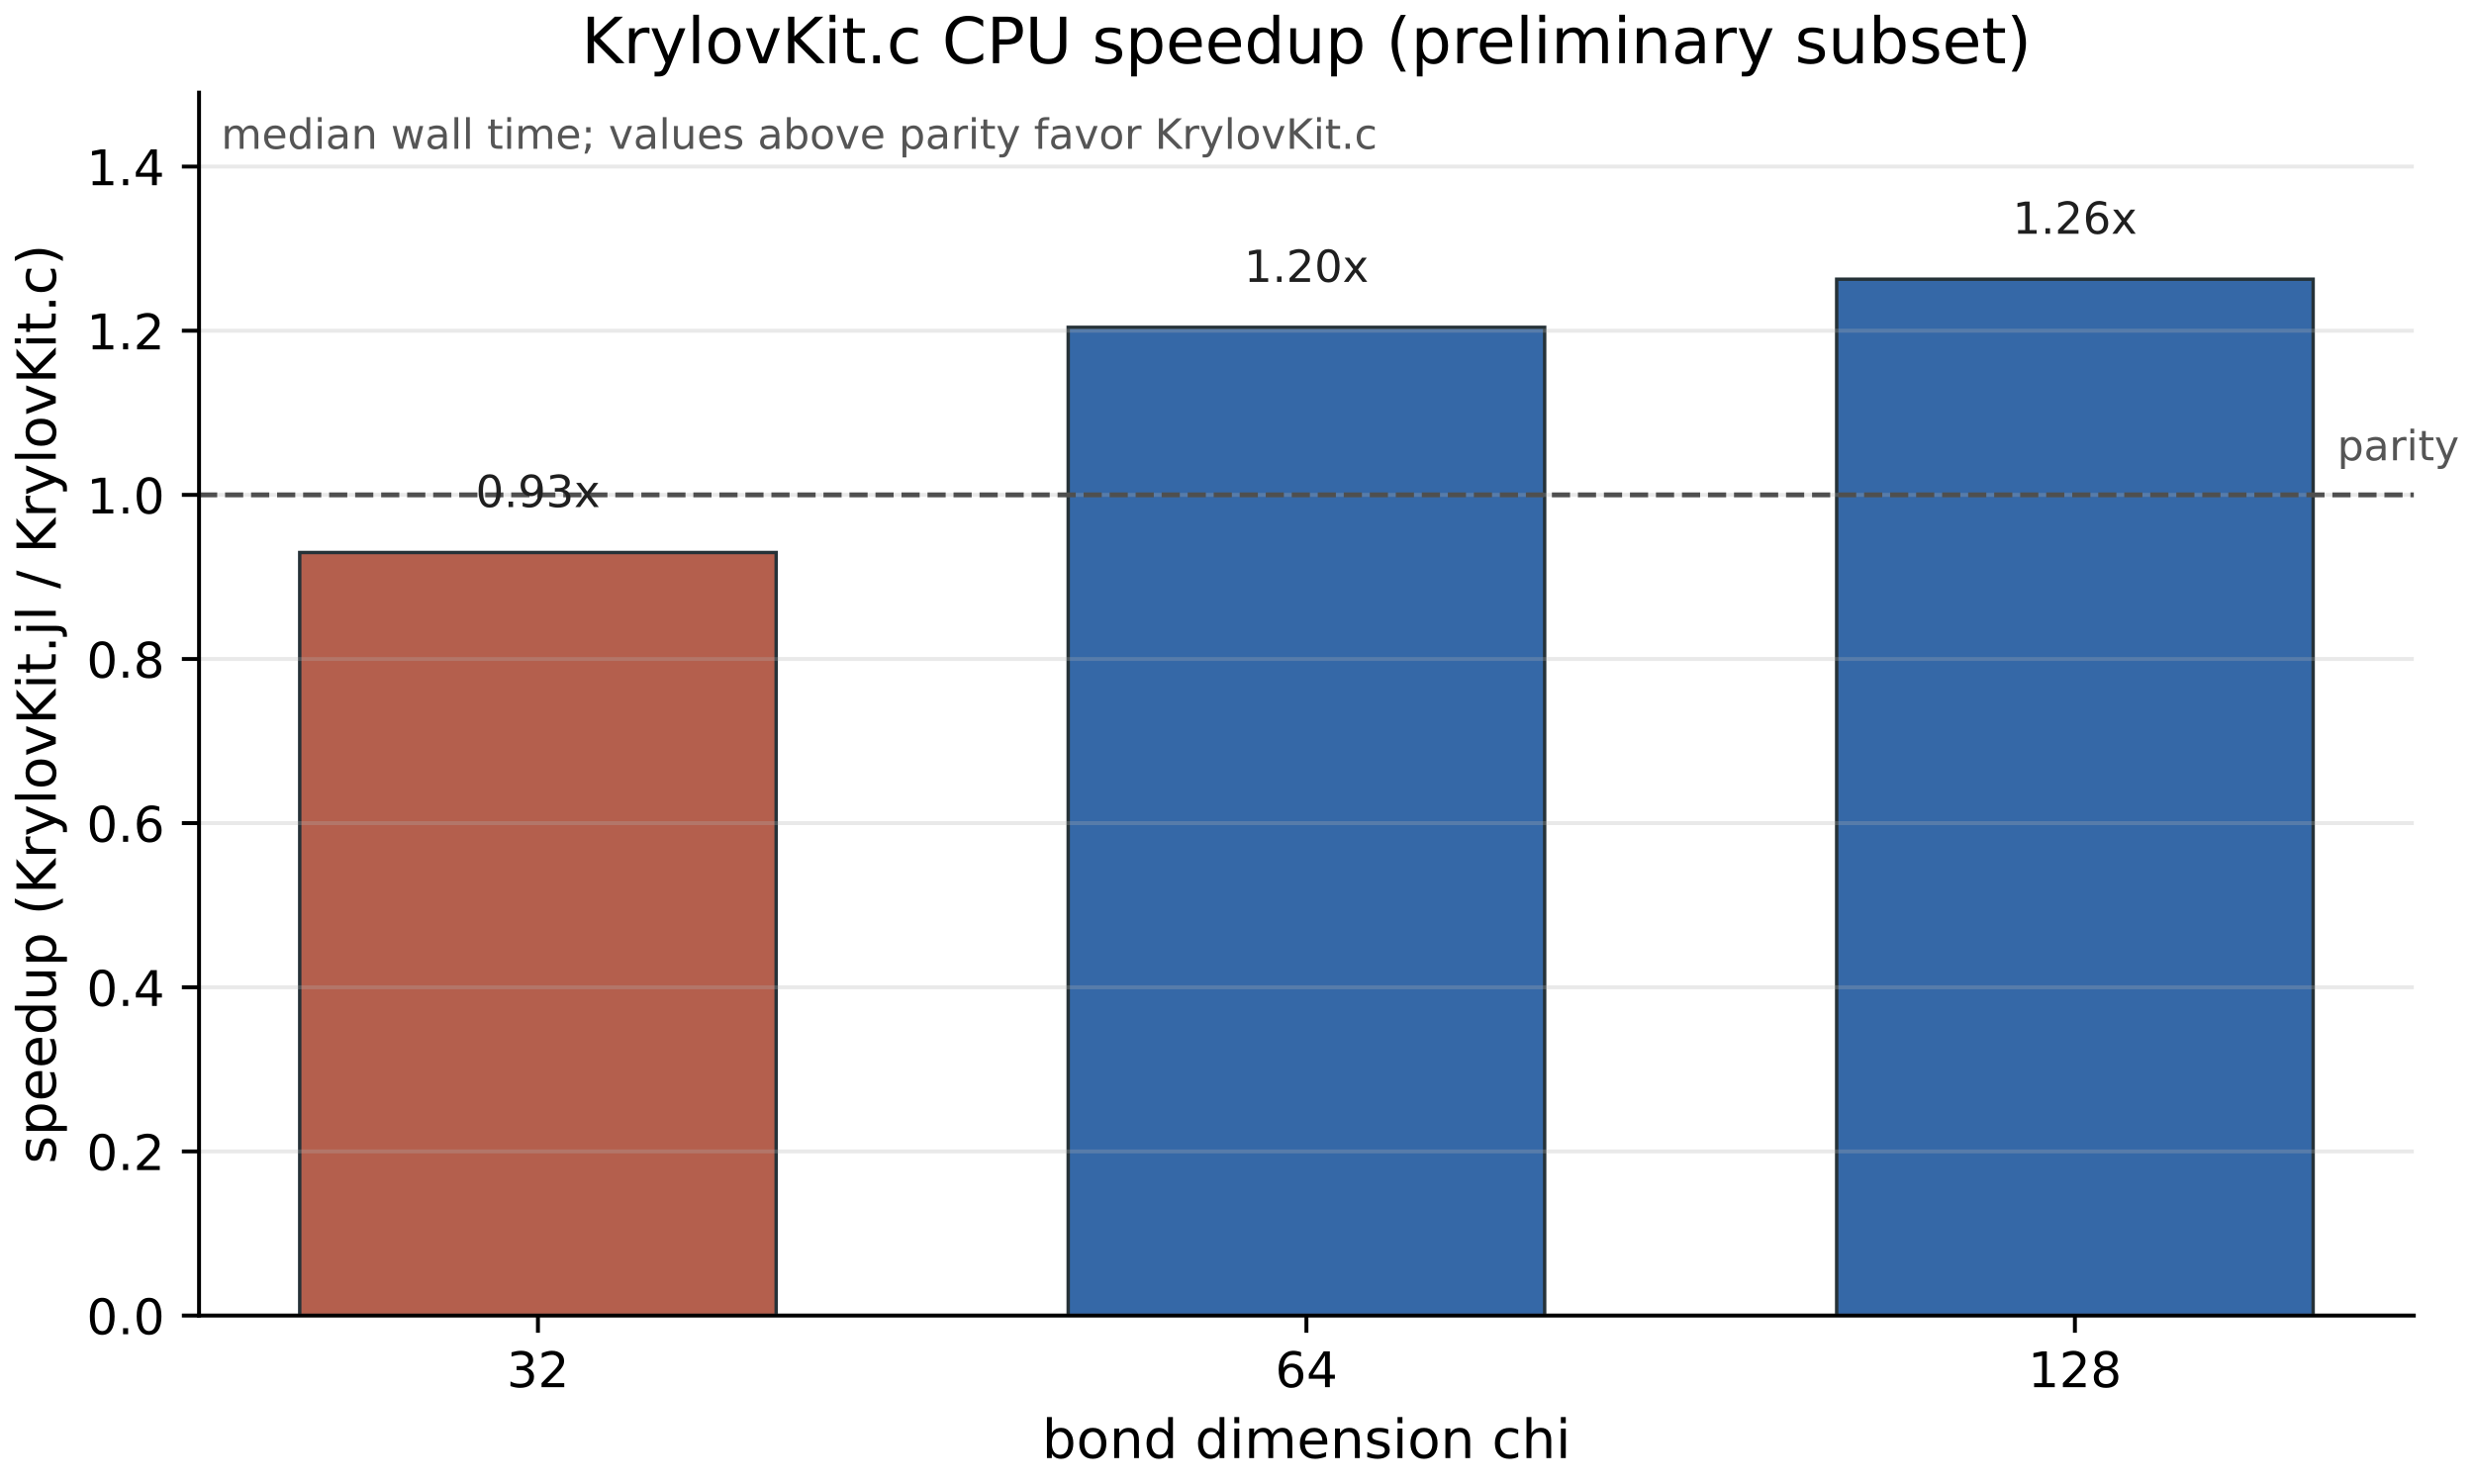
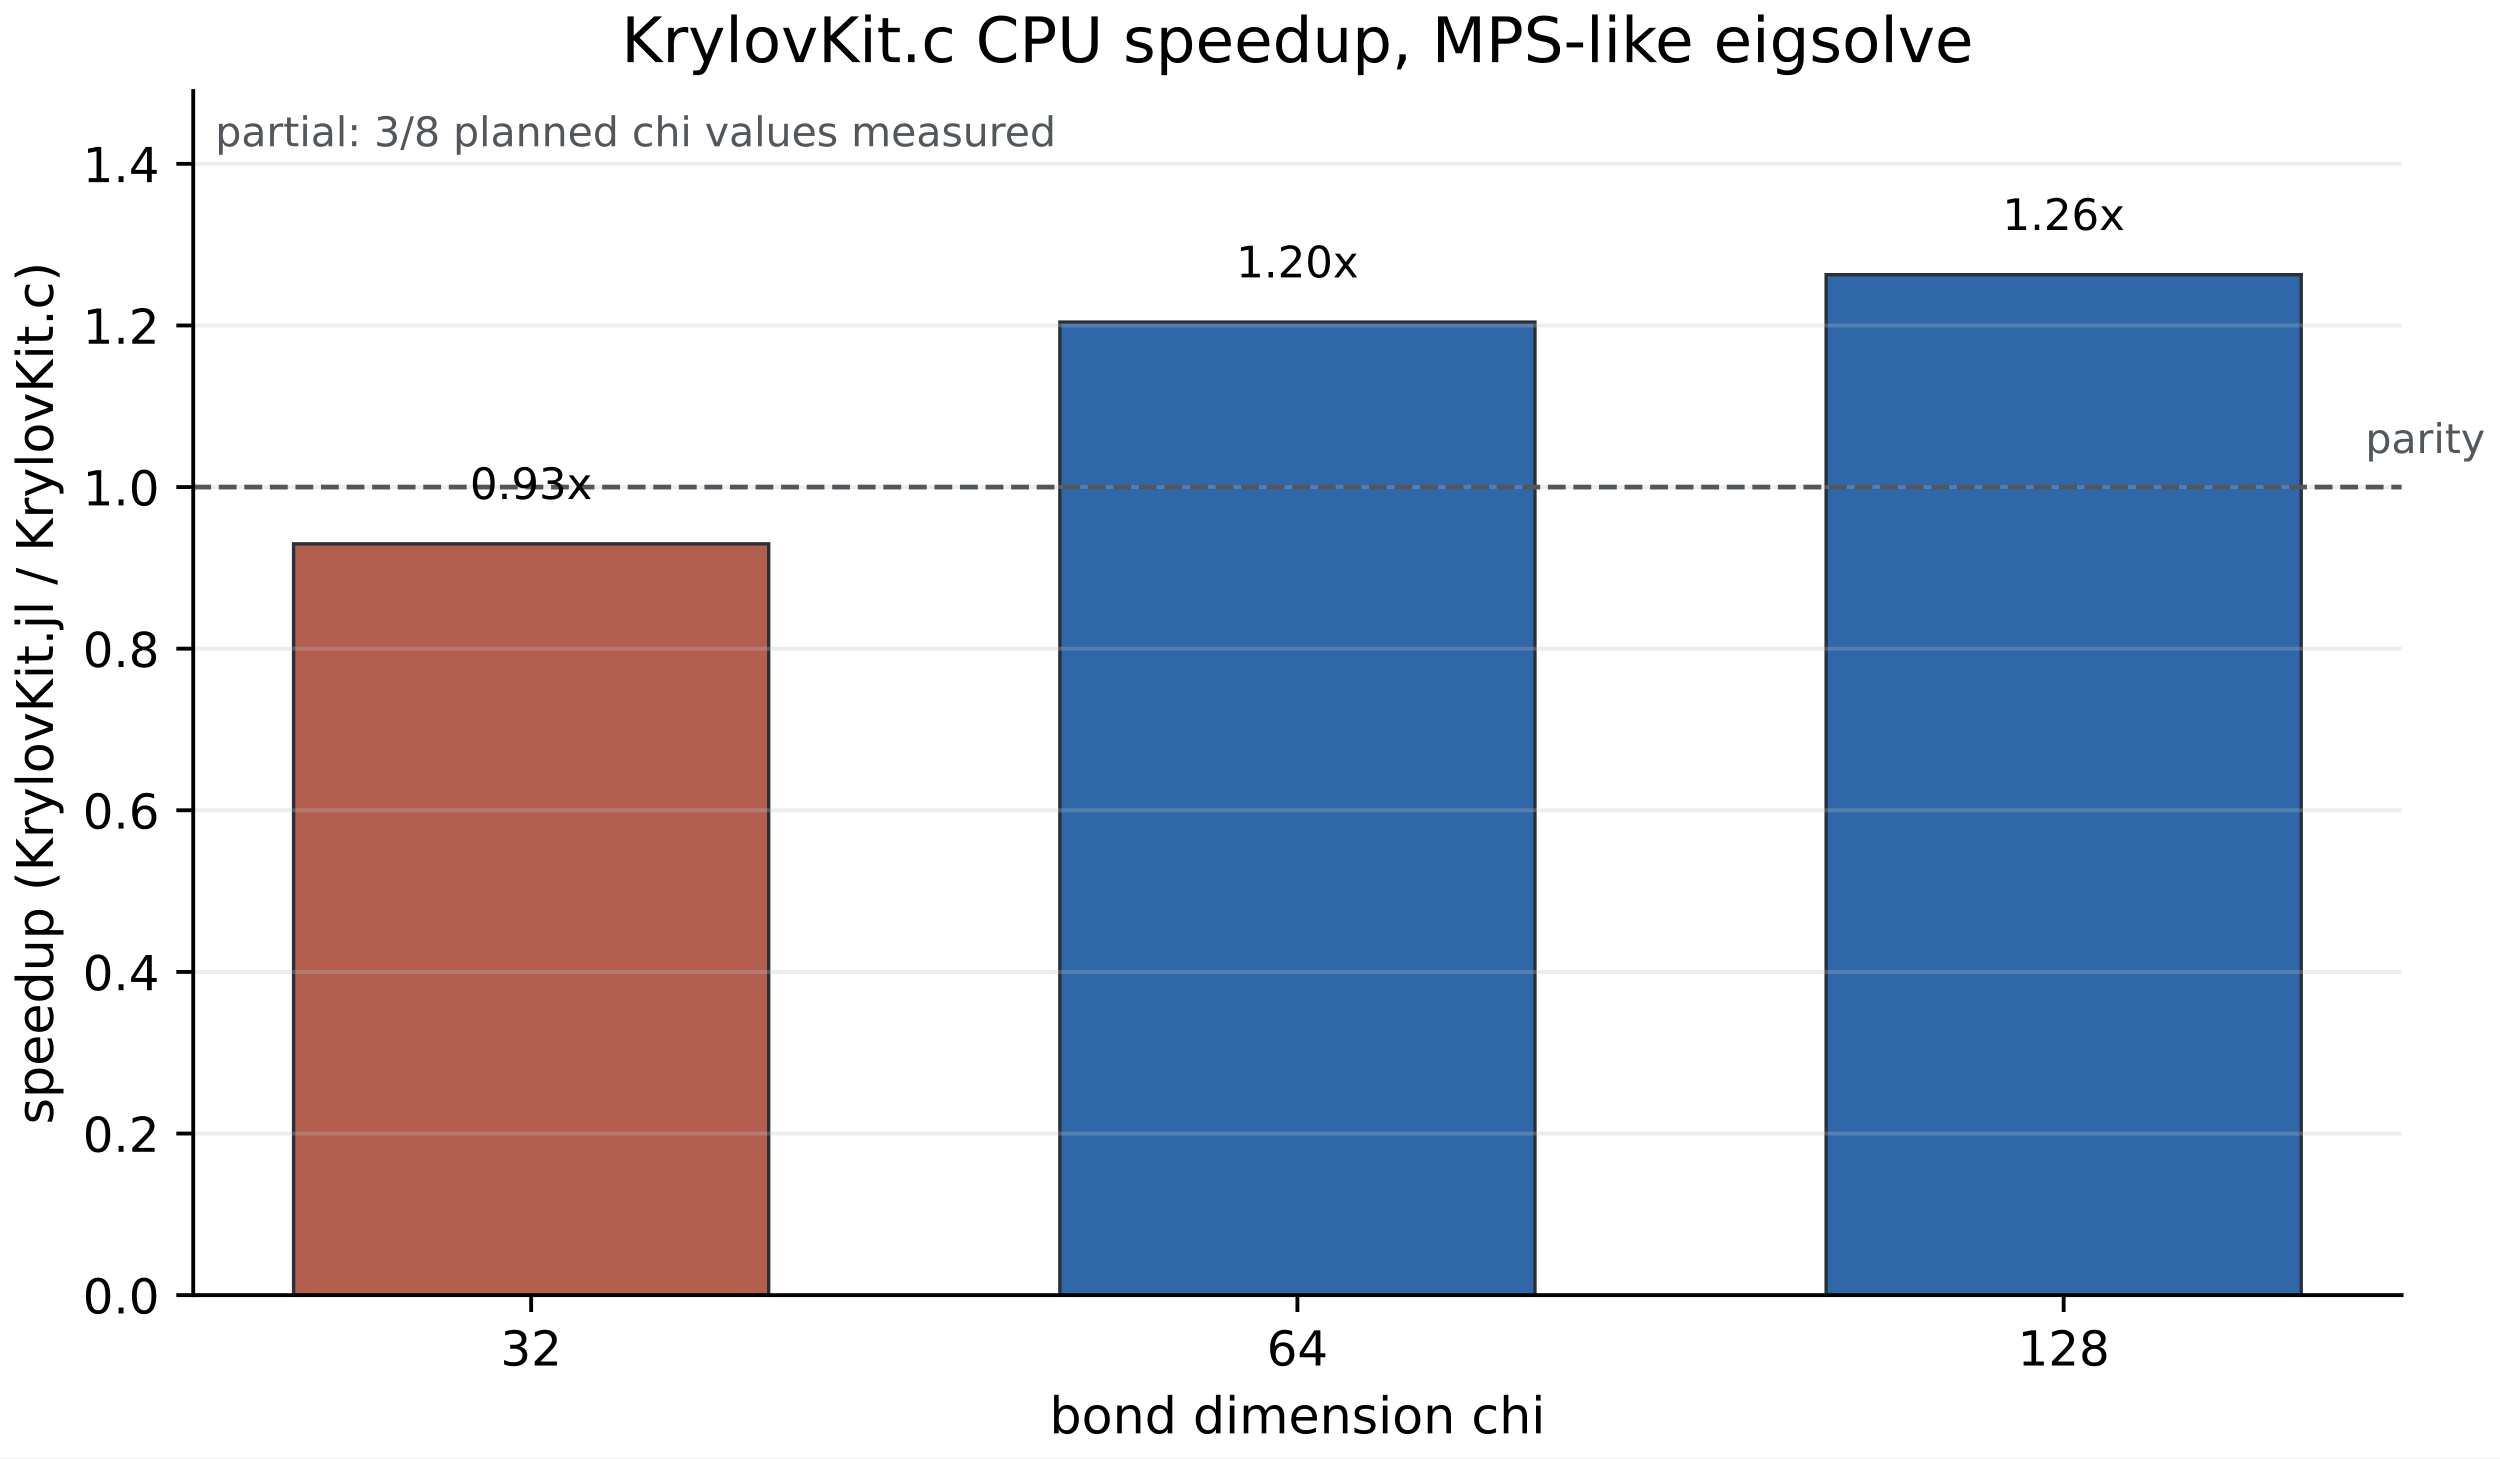
- <svg xmlns="http://www.w3.org/2000/svg" xmlns:xlink="http://www.w3.org/1999/xlink" width="504pt" height="302.4pt" viewBox="0 0 504 302.4" version="1.1">
+ <svg xmlns="http://www.w3.org/2000/svg" xmlns:xlink="http://www.w3.org/1999/xlink" width="518.4pt" height="302.4pt" viewBox="0 0 518.4 302.4" version="1.1">
  <defs>
    <style type="text/css">*{stroke-linejoin: round; stroke-linecap: butt}</style>
  </defs>
  <g id="figure_1">
    <g id="patch_1">
-       <path d="M 0 302.4 L 504 302.4 L 504 0 L 0 0 z " style="fill: #ffffff" />
+       <path d="M 0 302.4 L 518.4 302.4 L 518.4 0 L 0 0 z " style="fill: #ffffff" />
    </g>
    <g id="axes_1">
      <g id="patch_2">
-         <path d="M 40.549 268.076 L 491.737 268.076 L 491.737 18.878 L 40.549 18.878 z " style="fill: #ffffff" />
+         <path d="M 40.065 268.56 L 497.997 268.56 L 497.997 18.878 L 40.065 18.878 z " style="fill: #ffffff" />
      </g>
      <g id="patch_3">
-         <path d="M 61.058 268.076 L 158.121 268.076 L 158.121 112.583 L 61.058 112.583 z " clip-path="url(#p194d324b1f)" style="fill: #b45f4d; stroke: #263238; stroke-width: 0.7; stroke-linejoin: miter" />
+         <path d="M 60.88 268.56 L 159.395 268.56 L 159.395 112.765 L 60.88 112.765 z " clip-path="url(#pa7dfcd3b8d)" style="fill: #b45f4d; stroke: #263238; stroke-width: 0.7; stroke-linejoin: miter" />
      </g>
      <g id="patch_4">
-         <path d="M 217.612 268.076 L 314.675 268.076 L 314.675 66.701 L 217.612 66.701 z " clip-path="url(#p194d324b1f)" style="fill: #3568a7; stroke: #263238; stroke-width: 0.7; stroke-linejoin: miter" />
+         <path d="M 219.774 268.56 L 318.288 268.56 L 318.288 66.794 L 219.774 66.794 z " clip-path="url(#pa7dfcd3b8d)" style="fill: #2f67a8; stroke: #263238; stroke-width: 0.7; stroke-linejoin: miter" />
      </g>
      <g id="patch_5">
-         <path d="M 374.165 268.076 L 471.229 268.076 L 471.229 56.891 L 374.165 56.891 z " clip-path="url(#p194d324b1f)" style="fill: #3568a7; stroke: #263238; stroke-width: 0.7; stroke-linejoin: miter" />
+         <path d="M 378.668 268.56 L 477.182 268.56 L 477.182 56.965 L 378.668 56.965 z " clip-path="url(#pa7dfcd3b8d)" style="fill: #2f67a8; stroke: #263238; stroke-width: 0.7; stroke-linejoin: miter" />
      </g>
      <g id="matplotlib.axis_1">
        <g id="xtick_1">
          <g id="line2d_1">
            <defs>
-               <path id="m8dc8fc5d67" d="M 0 0 L 0 3.5 " style="stroke: #000000; stroke-width: 0.8" />
+               <path id="m9ec4e8a337" d="M 0 0 L 0 3.5 " style="stroke: #000000; stroke-width: 0.8" />
            </defs>
            <g>
-               <use xlink:href="#m8dc8fc5d67" x="109.59" y="268.076" style="stroke: #000000; stroke-width: 0.8" />
+               <use xlink:href="#m9ec4e8a337" x="110.137" y="268.56" style="stroke: #000000; stroke-width: 0.8" />
            </g>
          </g>
          <g id="text_1">
-             <text style="font-size: 10px; font-family: 'DejaVu Sans', 'Bitstream Vera Sans', 'Computer Modern Sans Serif', 'Lucida Grande', 'Verdana', 'Geneva', 'Lucid', 'Arial', 'Helvetica', 'Avant Garde', sans-serif; text-anchor: middle" x="109.59" y="282.674" transform="rotate(-0 109.5895 282.6741)">32</text>
+             <text style="font-size: 10px; font-family: 'DejaVu Sans', 'Bitstream Vera Sans', 'Computer Modern Sans Serif', 'Lucida Grande', 'Verdana', 'Geneva', 'Lucid', 'Arial', 'Helvetica', 'Avant Garde', sans-serif; text-anchor: middle" x="110.137" y="283.158" transform="rotate(-0 110.1375 283.158)">32</text>
          </g>
        </g>
        <g id="xtick_2">
          <g id="line2d_2">
            <g>
-               <use xlink:href="#m8dc8fc5d67" x="266.143" y="268.076" style="stroke: #000000; stroke-width: 0.8" />
+               <use xlink:href="#m9ec4e8a337" x="269.031" y="268.56" style="stroke: #000000; stroke-width: 0.8" />
            </g>
          </g>
          <g id="text_2">
-             <text style="font-size: 10px; font-family: 'DejaVu Sans', 'Bitstream Vera Sans', 'Computer Modern Sans Serif', 'Lucida Grande', 'Verdana', 'Geneva', 'Lucid', 'Arial', 'Helvetica', 'Avant Garde', sans-serif; text-anchor: middle" x="266.143" y="282.674" transform="rotate(-0 266.1432 282.6741)">64</text>
+             <text style="font-size: 10px; font-family: 'DejaVu Sans', 'Bitstream Vera Sans', 'Computer Modern Sans Serif', 'Lucida Grande', 'Verdana', 'Geneva', 'Lucid', 'Arial', 'Helvetica', 'Avant Garde', sans-serif; text-anchor: middle" x="269.031" y="283.158" transform="rotate(-0 269.0311 283.158)">64</text>
          </g>
        </g>
        <g id="xtick_3">
          <g id="line2d_3">
            <g>
-               <use xlink:href="#m8dc8fc5d67" x="422.697" y="268.076" style="stroke: #000000; stroke-width: 0.8" />
+               <use xlink:href="#m9ec4e8a337" x="427.925" y="268.56" style="stroke: #000000; stroke-width: 0.8" />
            </g>
          </g>
          <g id="text_3">
-             <text style="font-size: 10px; font-family: 'DejaVu Sans', 'Bitstream Vera Sans', 'Computer Modern Sans Serif', 'Lucida Grande', 'Verdana', 'Geneva', 'Lucid', 'Arial', 'Helvetica', 'Avant Garde', sans-serif; text-anchor: middle" x="422.697" y="282.674" transform="rotate(-0 422.697 282.6741)">128</text>
+             <text style="font-size: 10px; font-family: 'DejaVu Sans', 'Bitstream Vera Sans', 'Computer Modern Sans Serif', 'Lucida Grande', 'Verdana', 'Geneva', 'Lucid', 'Arial', 'Helvetica', 'Avant Garde', sans-serif; text-anchor: middle" x="427.925" y="283.158" transform="rotate(-0 427.9248 283.158)">128</text>
          </g>
        </g>
        <g id="text_4">
-           <text style="font-size: 11px; font-family: 'DejaVu Sans', 'Bitstream Vera Sans', 'Computer Modern Sans Serif', 'Lucida Grande', 'Verdana', 'Geneva', 'Lucid', 'Arial', 'Helvetica', 'Avant Garde', sans-serif; text-anchor: middle" x="266.143" y="297.112" transform="rotate(-0 266.1432 297.1121)">bond dimension chi</text>
+           <text style="font-size: 10.5px; font-family: 'DejaVu Sans', 'Bitstream Vera Sans', 'Computer Modern Sans Serif', 'Lucida Grande', 'Verdana', 'Geneva', 'Lucid', 'Arial', 'Helvetica', 'Avant Garde', sans-serif; text-anchor: middle" x="269.031" y="297.216" transform="rotate(-0 269.0311 297.2161)">bond dimension chi</text>
        </g>
      </g>
      <g id="matplotlib.axis_2">
        <g id="ytick_1">
          <g id="line2d_4">
-             <path d="M 40.549 268.076 L 491.737 268.076 " clip-path="url(#p194d324b1f)" style="fill: none; stroke: #b0b0b0; stroke-opacity: 0.28; stroke-width: 0.8; stroke-linecap: square" />
+             <path d="M 40.065 268.56 L 497.997 268.56 " clip-path="url(#pa7dfcd3b8d)" style="fill: none; stroke: #b9c0c9; stroke-opacity: 0.28; stroke-width: 0.8; stroke-linecap: square" />
          </g>
          <g id="line2d_5">
            <defs>
-               <path id="m6f95bec14c" d="M 0 0 L -3.5 0 " style="stroke: #000000; stroke-width: 0.8" />
+               <path id="md49a65c9da" d="M 0 0 L -3.5 0 " style="stroke: #000000; stroke-width: 0.8" />
            </defs>
            <g>
-               <use xlink:href="#m6f95bec14c" x="40.549" y="268.076" style="stroke: #000000; stroke-width: 0.8" />
+               <use xlink:href="#md49a65c9da" x="40.065" y="268.56" style="stroke: #000000; stroke-width: 0.8" />
            </g>
          </g>
          <g id="text_5">
-             <text style="font-size: 10px; font-family: 'DejaVu Sans', 'Bitstream Vera Sans', 'Computer Modern Sans Serif', 'Lucida Grande', 'Verdana', 'Geneva', 'Lucid', 'Arial', 'Helvetica', 'Avant Garde', sans-serif; text-anchor: end" x="33.549" y="271.875" transform="rotate(-0 33.5493 271.8749)">0.0</text>
+             <text style="font-size: 10px; font-family: 'DejaVu Sans', 'Bitstream Vera Sans', 'Computer Modern Sans Serif', 'Lucida Grande', 'Verdana', 'Geneva', 'Lucid', 'Arial', 'Helvetica', 'Avant Garde', sans-serif; text-anchor: end" x="33.065" y="272.359" transform="rotate(-0 33.0654 272.3588)">0.0</text>
          </g>
        </g>
        <g id="ytick_2">
          <g id="line2d_6">
-             <path d="M 40.549 234.628 L 491.737 234.628 " clip-path="url(#p194d324b1f)" style="fill: none; stroke: #b0b0b0; stroke-opacity: 0.28; stroke-width: 0.8; stroke-linecap: square" />
+             <path d="M 40.065 235.047 L 497.997 235.047 " clip-path="url(#pa7dfcd3b8d)" style="fill: none; stroke: #b9c0c9; stroke-opacity: 0.28; stroke-width: 0.8; stroke-linecap: square" />
          </g>
          <g id="line2d_7">
            <g>
-               <use xlink:href="#m6f95bec14c" x="40.549" y="234.628" style="stroke: #000000; stroke-width: 0.8" />
+               <use xlink:href="#md49a65c9da" x="40.065" y="235.047" style="stroke: #000000; stroke-width: 0.8" />
            </g>
          </g>
          <g id="text_6">
-             <text style="font-size: 10px; font-family: 'DejaVu Sans', 'Bitstream Vera Sans', 'Computer Modern Sans Serif', 'Lucida Grande', 'Verdana', 'Geneva', 'Lucid', 'Arial', 'Helvetica', 'Avant Garde', sans-serif; text-anchor: end" x="33.549" y="238.427" transform="rotate(-0 33.5493 238.4274)">0.2</text>
+             <text style="font-size: 10px; font-family: 'DejaVu Sans', 'Bitstream Vera Sans', 'Computer Modern Sans Serif', 'Lucida Grande', 'Verdana', 'Geneva', 'Lucid', 'Arial', 'Helvetica', 'Avant Garde', sans-serif; text-anchor: end" x="33.065" y="238.846" transform="rotate(-0 33.0654 238.8464)">0.2</text>
          </g>
        </g>
        <g id="ytick_3">
          <g id="line2d_8">
-             <path d="M 40.549 201.181 L 491.737 201.181 " clip-path="url(#p194d324b1f)" style="fill: none; stroke: #b0b0b0; stroke-opacity: 0.28; stroke-width: 0.8; stroke-linecap: square" />
+             <path d="M 40.065 201.535 L 497.997 201.535 " clip-path="url(#pa7dfcd3b8d)" style="fill: none; stroke: #b9c0c9; stroke-opacity: 0.28; stroke-width: 0.8; stroke-linecap: square" />
          </g>
          <g id="line2d_9">
            <g>
-               <use xlink:href="#m6f95bec14c" x="40.549" y="201.181" style="stroke: #000000; stroke-width: 0.8" />
+               <use xlink:href="#md49a65c9da" x="40.065" y="201.535" style="stroke: #000000; stroke-width: 0.8" />
            </g>
          </g>
          <g id="text_7">
-             <text style="font-size: 10px; font-family: 'DejaVu Sans', 'Bitstream Vera Sans', 'Computer Modern Sans Serif', 'Lucida Grande', 'Verdana', 'Geneva', 'Lucid', 'Arial', 'Helvetica', 'Avant Garde', sans-serif; text-anchor: end" x="33.549" y="204.98" transform="rotate(-0 33.5493 204.98)">0.4</text>
+             <text style="font-size: 10px; font-family: 'DejaVu Sans', 'Bitstream Vera Sans', 'Computer Modern Sans Serif', 'Lucida Grande', 'Verdana', 'Geneva', 'Lucid', 'Arial', 'Helvetica', 'Avant Garde', sans-serif; text-anchor: end" x="33.065" y="205.334" transform="rotate(-0 33.0654 205.334)">0.4</text>
          </g>
        </g>
        <g id="ytick_4">
          <g id="line2d_10">
-             <path d="M 40.549 167.733 L 491.737 167.733 " clip-path="url(#p194d324b1f)" style="fill: none; stroke: #b0b0b0; stroke-opacity: 0.28; stroke-width: 0.8; stroke-linecap: square" />
+             <path d="M 40.065 168.022 L 497.997 168.022 " clip-path="url(#pa7dfcd3b8d)" style="fill: none; stroke: #b9c0c9; stroke-opacity: 0.28; stroke-width: 0.8; stroke-linecap: square" />
          </g>
          <g id="line2d_11">
            <g>
-               <use xlink:href="#m6f95bec14c" x="40.549" y="167.733" style="stroke: #000000; stroke-width: 0.8" />
+               <use xlink:href="#md49a65c9da" x="40.065" y="168.022" style="stroke: #000000; stroke-width: 0.8" />
            </g>
          </g>
          <g id="text_8">
-             <text style="font-size: 10px; font-family: 'DejaVu Sans', 'Bitstream Vera Sans', 'Computer Modern Sans Serif', 'Lucida Grande', 'Verdana', 'Geneva', 'Lucid', 'Arial', 'Helvetica', 'Avant Garde', sans-serif; text-anchor: end" x="33.549" y="171.533" transform="rotate(-0 33.5493 171.5325)">0.6</text>
+             <text style="font-size: 10px; font-family: 'DejaVu Sans', 'Bitstream Vera Sans', 'Computer Modern Sans Serif', 'Lucida Grande', 'Verdana', 'Geneva', 'Lucid', 'Arial', 'Helvetica', 'Avant Garde', sans-serif; text-anchor: end" x="33.065" y="171.822" transform="rotate(-0 33.0654 171.8216)">0.6</text>
          </g>
        </g>
        <g id="ytick_5">
          <g id="line2d_12">
-             <path d="M 40.549 134.286 L 491.737 134.286 " clip-path="url(#p194d324b1f)" style="fill: none; stroke: #b0b0b0; stroke-opacity: 0.28; stroke-width: 0.8; stroke-linecap: square" />
+             <path d="M 40.065 134.51 L 497.997 134.51 " clip-path="url(#pa7dfcd3b8d)" style="fill: none; stroke: #b9c0c9; stroke-opacity: 0.28; stroke-width: 0.8; stroke-linecap: square" />
          </g>
          <g id="line2d_13">
            <g>
-               <use xlink:href="#m6f95bec14c" x="40.549" y="134.286" style="stroke: #000000; stroke-width: 0.8" />
+               <use xlink:href="#md49a65c9da" x="40.065" y="134.51" style="stroke: #000000; stroke-width: 0.8" />
            </g>
          </g>
          <g id="text_9">
-             <text style="font-size: 10px; font-family: 'DejaVu Sans', 'Bitstream Vera Sans', 'Computer Modern Sans Serif', 'Lucida Grande', 'Verdana', 'Geneva', 'Lucid', 'Arial', 'Helvetica', 'Avant Garde', sans-serif; text-anchor: end" x="33.549" y="138.085" transform="rotate(-0 33.5493 138.085)">0.8</text>
+             <text style="font-size: 10px; font-family: 'DejaVu Sans', 'Bitstream Vera Sans', 'Computer Modern Sans Serif', 'Lucida Grande', 'Verdana', 'Geneva', 'Lucid', 'Arial', 'Helvetica', 'Avant Garde', sans-serif; text-anchor: end" x="33.065" y="138.309" transform="rotate(-0 33.0654 138.3092)">0.8</text>
          </g>
        </g>
        <g id="ytick_6">
          <g id="line2d_14">
-             <path d="M 40.549 100.838 L 491.737 100.838 " clip-path="url(#p194d324b1f)" style="fill: none; stroke: #b0b0b0; stroke-opacity: 0.28; stroke-width: 0.8; stroke-linecap: square" />
+             <path d="M 40.065 100.998 L 497.997 100.998 " clip-path="url(#pa7dfcd3b8d)" style="fill: none; stroke: #b9c0c9; stroke-opacity: 0.28; stroke-width: 0.8; stroke-linecap: square" />
          </g>
          <g id="line2d_15">
            <g>
-               <use xlink:href="#m6f95bec14c" x="40.549" y="100.838" style="stroke: #000000; stroke-width: 0.8" />
+               <use xlink:href="#md49a65c9da" x="40.065" y="100.998" style="stroke: #000000; stroke-width: 0.8" />
            </g>
          </g>
          <g id="text_10">
-             <text style="font-size: 10px; font-family: 'DejaVu Sans', 'Bitstream Vera Sans', 'Computer Modern Sans Serif', 'Lucida Grande', 'Verdana', 'Geneva', 'Lucid', 'Arial', 'Helvetica', 'Avant Garde', sans-serif; text-anchor: end" x="33.549" y="104.638" transform="rotate(-0 33.5493 104.6376)">1.0</text>
+             <text style="font-size: 10px; font-family: 'DejaVu Sans', 'Bitstream Vera Sans', 'Computer Modern Sans Serif', 'Lucida Grande', 'Verdana', 'Geneva', 'Lucid', 'Arial', 'Helvetica', 'Avant Garde', sans-serif; text-anchor: end" x="33.065" y="104.797" transform="rotate(-0 33.0654 104.7967)">1.0</text>
          </g>
        </g>
        <g id="ytick_7">
          <g id="line2d_16">
-             <path d="M 40.549 67.391 L 491.737 67.391 " clip-path="url(#p194d324b1f)" style="fill: none; stroke: #b0b0b0; stroke-opacity: 0.28; stroke-width: 0.8; stroke-linecap: square" />
+             <path d="M 40.065 67.485 L 497.997 67.485 " clip-path="url(#pa7dfcd3b8d)" style="fill: none; stroke: #b9c0c9; stroke-opacity: 0.28; stroke-width: 0.8; stroke-linecap: square" />
          </g>
          <g id="line2d_17">
            <g>
-               <use xlink:href="#m6f95bec14c" x="40.549" y="67.391" style="stroke: #000000; stroke-width: 0.8" />
+               <use xlink:href="#md49a65c9da" x="40.065" y="67.485" style="stroke: #000000; stroke-width: 0.8" />
            </g>
          </g>
          <g id="text_11">
-             <text style="font-size: 10px; font-family: 'DejaVu Sans', 'Bitstream Vera Sans', 'Computer Modern Sans Serif', 'Lucida Grande', 'Verdana', 'Geneva', 'Lucid', 'Arial', 'Helvetica', 'Avant Garde', sans-serif; text-anchor: end" x="33.549" y="71.19" transform="rotate(-0 33.5493 71.19011)">1.2</text>
+             <text style="font-size: 10px; font-family: 'DejaVu Sans', 'Bitstream Vera Sans', 'Computer Modern Sans Serif', 'Lucida Grande', 'Verdana', 'Geneva', 'Lucid', 'Arial', 'Helvetica', 'Avant Garde', sans-serif; text-anchor: end" x="33.065" y="71.284" transform="rotate(-0 33.0654 71.28432)">1.2</text>
          </g>
        </g>
        <g id="ytick_8">
          <g id="line2d_18">
-             <path d="M 40.549 33.943 L 491.737 33.943 " clip-path="url(#p194d324b1f)" style="fill: none; stroke: #b0b0b0; stroke-opacity: 0.28; stroke-width: 0.8; stroke-linecap: square" />
+             <path d="M 40.065 33.973 L 497.997 33.973 " clip-path="url(#pa7dfcd3b8d)" style="fill: none; stroke: #b9c0c9; stroke-opacity: 0.28; stroke-width: 0.8; stroke-linecap: square" />
          </g>
          <g id="line2d_19">
            <g>
-               <use xlink:href="#m6f95bec14c" x="40.549" y="33.943" style="stroke: #000000; stroke-width: 0.8" />
+               <use xlink:href="#md49a65c9da" x="40.065" y="33.973" style="stroke: #000000; stroke-width: 0.8" />
            </g>
          </g>
          <g id="text_12">
-             <text style="font-size: 10px; font-family: 'DejaVu Sans', 'Bitstream Vera Sans', 'Computer Modern Sans Serif', 'Lucida Grande', 'Verdana', 'Geneva', 'Lucid', 'Arial', 'Helvetica', 'Avant Garde', sans-serif; text-anchor: end" x="33.549" y="37.743" transform="rotate(-0 33.5493 37.74264)">1.4</text>
+             <text style="font-size: 10px; font-family: 'DejaVu Sans', 'Bitstream Vera Sans', 'Computer Modern Sans Serif', 'Lucida Grande', 'Verdana', 'Geneva', 'Lucid', 'Arial', 'Helvetica', 'Avant Garde', sans-serif; text-anchor: end" x="33.065" y="37.772" transform="rotate(-0 33.0654 37.7719)">1.4</text>
          </g>
        </g>
        <g id="text_13">
-           <text style="font-size: 11px; font-family: 'DejaVu Sans', 'Bitstream Vera Sans', 'Computer Modern Sans Serif', 'Lucida Grande', 'Verdana', 'Geneva', 'Lucid', 'Arial', 'Helvetica', 'Avant Garde', sans-serif; text-anchor: middle" x="11.359" y="143.477" transform="rotate(-90 11.35852 143.477)">speedup (KrylovKit.jl / KrylovKit.c)</text>
+           <text style="font-size: 10.5px; font-family: 'DejaVu Sans', 'Bitstream Vera Sans', 'Computer Modern Sans Serif', 'Lucida Grande', 'Verdana', 'Geneva', 'Lucid', 'Arial', 'Helvetica', 'Avant Garde', sans-serif; text-anchor: middle" x="10.979" y="143.719" transform="rotate(-90 10.9786 143.7189)">speedup (KrylovKit.jl / KrylovKit.c)</text>
        </g>
      </g>
      <g id="line2d_20">
-         <path d="M 40.549 100.838 L 491.737 100.838 " clip-path="url(#p194d324b1f)" style="fill: none; stroke-dasharray: 3.7,1.6; stroke-dashoffset: 0; stroke: #4f4f4f" />
+         <path d="M 40.065 100.998 L 497.997 100.998 " clip-path="url(#pa7dfcd3b8d)" style="fill: none; stroke-dasharray: 3.7,1.6; stroke-dashoffset: 0; stroke: #52575c" />
      </g>
      <g id="patch_6">
-         <path d="M 40.549 268.076 L 40.549 18.878 " style="fill: none; stroke: #000000; stroke-width: 0.8; stroke-linejoin: miter; stroke-linecap: square" />
+         <path d="M 40.065 268.56 L 40.065 18.878 " style="fill: none; stroke: #000000; stroke-width: 0.8; stroke-linejoin: miter; stroke-linecap: square" />
      </g>
      <g id="patch_7">
-         <path d="M 40.549 268.076 L 491.737 268.076 " style="fill: none; stroke: #000000; stroke-width: 0.8; stroke-linejoin: miter; stroke-linecap: square" />
+         <path d="M 40.065 268.56 L 497.997 268.56 " style="fill: none; stroke: #000000; stroke-width: 0.8; stroke-linejoin: miter; stroke-linecap: square" />
      </g>
      <g id="text_14">
-         <text style="font-size: 9px; font-family: 'DejaVu Sans', 'Bitstream Vera Sans', 'Computer Modern Sans Serif', 'Lucida Grande', 'Verdana', 'Geneva', 'Lucid', 'Arial', 'Helvetica', 'Avant Garde', sans-serif; text-anchor: middle; fill: #1f1f1f" x="109.59" y="103.32" transform="rotate(-0 109.5895 103.32)">0.93x</text>
+         <text style="font-size: 9px; font-family: 'DejaVu Sans', 'Bitstream Vera Sans', 'Computer Modern Sans Serif', 'Lucida Grande', 'Verdana', 'Geneva', 'Lucid', 'Arial', 'Helvetica', 'Avant Garde', sans-serif; text-anchor: middle" x="110.137" y="103.488" transform="rotate(-0 110.1375 103.4877)">0.93x</text>
      </g>
      <g id="text_15">
-         <text style="font-size: 9px; font-family: 'DejaVu Sans', 'Bitstream Vera Sans', 'Computer Modern Sans Serif', 'Lucida Grande', 'Verdana', 'Geneva', 'Lucid', 'Arial', 'Helvetica', 'Avant Garde', sans-serif; text-anchor: middle; fill: #1f1f1f" x="266.143" y="57.438" transform="rotate(-0 266.1432 57.43776)">1.20x</text>
+         <text style="font-size: 9px; font-family: 'DejaVu Sans', 'Bitstream Vera Sans', 'Computer Modern Sans Serif', 'Lucida Grande', 'Verdana', 'Geneva', 'Lucid', 'Arial', 'Helvetica', 'Avant Garde', sans-serif; text-anchor: middle" x="269.031" y="57.516" transform="rotate(-0 269.0311 57.51627)">1.20x</text>
      </g>
      <g id="text_16">
-         <text style="font-size: 9px; font-family: 'DejaVu Sans', 'Bitstream Vera Sans', 'Computer Modern Sans Serif', 'Lucida Grande', 'Verdana', 'Geneva', 'Lucid', 'Arial', 'Helvetica', 'Avant Garde', sans-serif; text-anchor: middle; fill: #1f1f1f" x="422.697" y="47.628" transform="rotate(-0 422.697 47.62821)">1.26x</text>
+         <text style="font-size: 9px; font-family: 'DejaVu Sans', 'Bitstream Vera Sans', 'Computer Modern Sans Serif', 'Lucida Grande', 'Verdana', 'Geneva', 'Lucid', 'Arial', 'Helvetica', 'Avant Garde', sans-serif; text-anchor: middle" x="427.925" y="47.688" transform="rotate(-0 427.9248 47.68768)">1.26x</text>
      </g>
      <g id="text_17">
-         <text style="font-size: 8.5px; font-family: 'DejaVu Sans', 'Bitstream Vera Sans', 'Computer Modern Sans Serif', 'Lucida Grande', 'Verdana', 'Geneva', 'Lucid', 'Arial', 'Helvetica', 'Avant Garde', sans-serif; text-anchor: start; fill: #555555" x="45.061" y="30.321" transform="rotate(-0 45.06118 30.32083)">median wall time; values above parity favor KrylovKit.c</text>
+         <text style="font-size: 8.5px; font-family: 'DejaVu Sans', 'Bitstream Vera Sans', 'Computer Modern Sans Serif', 'Lucida Grande', 'Verdana', 'Geneva', 'Lucid', 'Arial', 'Helvetica', 'Avant Garde', sans-serif; text-anchor: start; fill: #52575c" x="44.645" y="30.331" transform="rotate(-0 44.64471 30.33051)">partial: 3/8 planned chi values measured</text>
      </g>
      <g id="text_18">
-         <text style="font-size: 8.5px; font-family: 'DejaVu Sans', 'Bitstream Vera Sans', 'Computer Modern Sans Serif', 'Lucida Grande', 'Verdana', 'Geneva', 'Lucid', 'Arial', 'Helvetica', 'Avant Garde', sans-serif; text-anchor: end; fill: #555555" x="500.974" y="93.791" transform="rotate(-0 500.9738 93.79102)">parity</text>
+         <text style="font-size: 8.5px; font-family: 'DejaVu Sans', 'Bitstream Vera Sans', 'Computer Modern Sans Serif', 'Lucida Grande', 'Verdana', 'Geneva', 'Lucid', 'Arial', 'Helvetica', 'Avant Garde', sans-serif; text-anchor: end; fill: #52575c" x="515.316" y="93.94" transform="rotate(-0 515.3163 93.93992)">parity</text>
      </g>
      <g id="text_19">
-         <text style="font-size: 13px; font-family: 'DejaVu Sans', 'Bitstream Vera Sans', 'Computer Modern Sans Serif', 'Lucida Grande', 'Verdana', 'Geneva', 'Lucid', 'Arial', 'Helvetica', 'Avant Garde', sans-serif; text-anchor: middle" x="266.143" y="12.878" transform="rotate(-0 266.1432 12.87821)">KrylovKit.c CPU speedup (preliminary subset)</text>
+         <text style="font-size: 13px; font-family: 'DejaVu Sans', 'Bitstream Vera Sans', 'Computer Modern Sans Serif', 'Lucida Grande', 'Verdana', 'Geneva', 'Lucid', 'Arial', 'Helvetica', 'Avant Garde', sans-serif; text-anchor: middle" x="269.031" y="12.878" transform="rotate(-0 269.0311 12.87821)">KrylovKit.c CPU speedup, MPS-like eigsolve</text>
      </g>
    </g>
  </g>
  <defs>
-     <clipPath id="p194d324b1f">
-       <rect x="40.549" y="18.878" width="451.188" height="249.197" />
+     <clipPath id="pa7dfcd3b8d">
+       <rect x="40.065" y="18.878" width="457.931" height="249.681" />
    </clipPath>
  </defs>
</svg>
